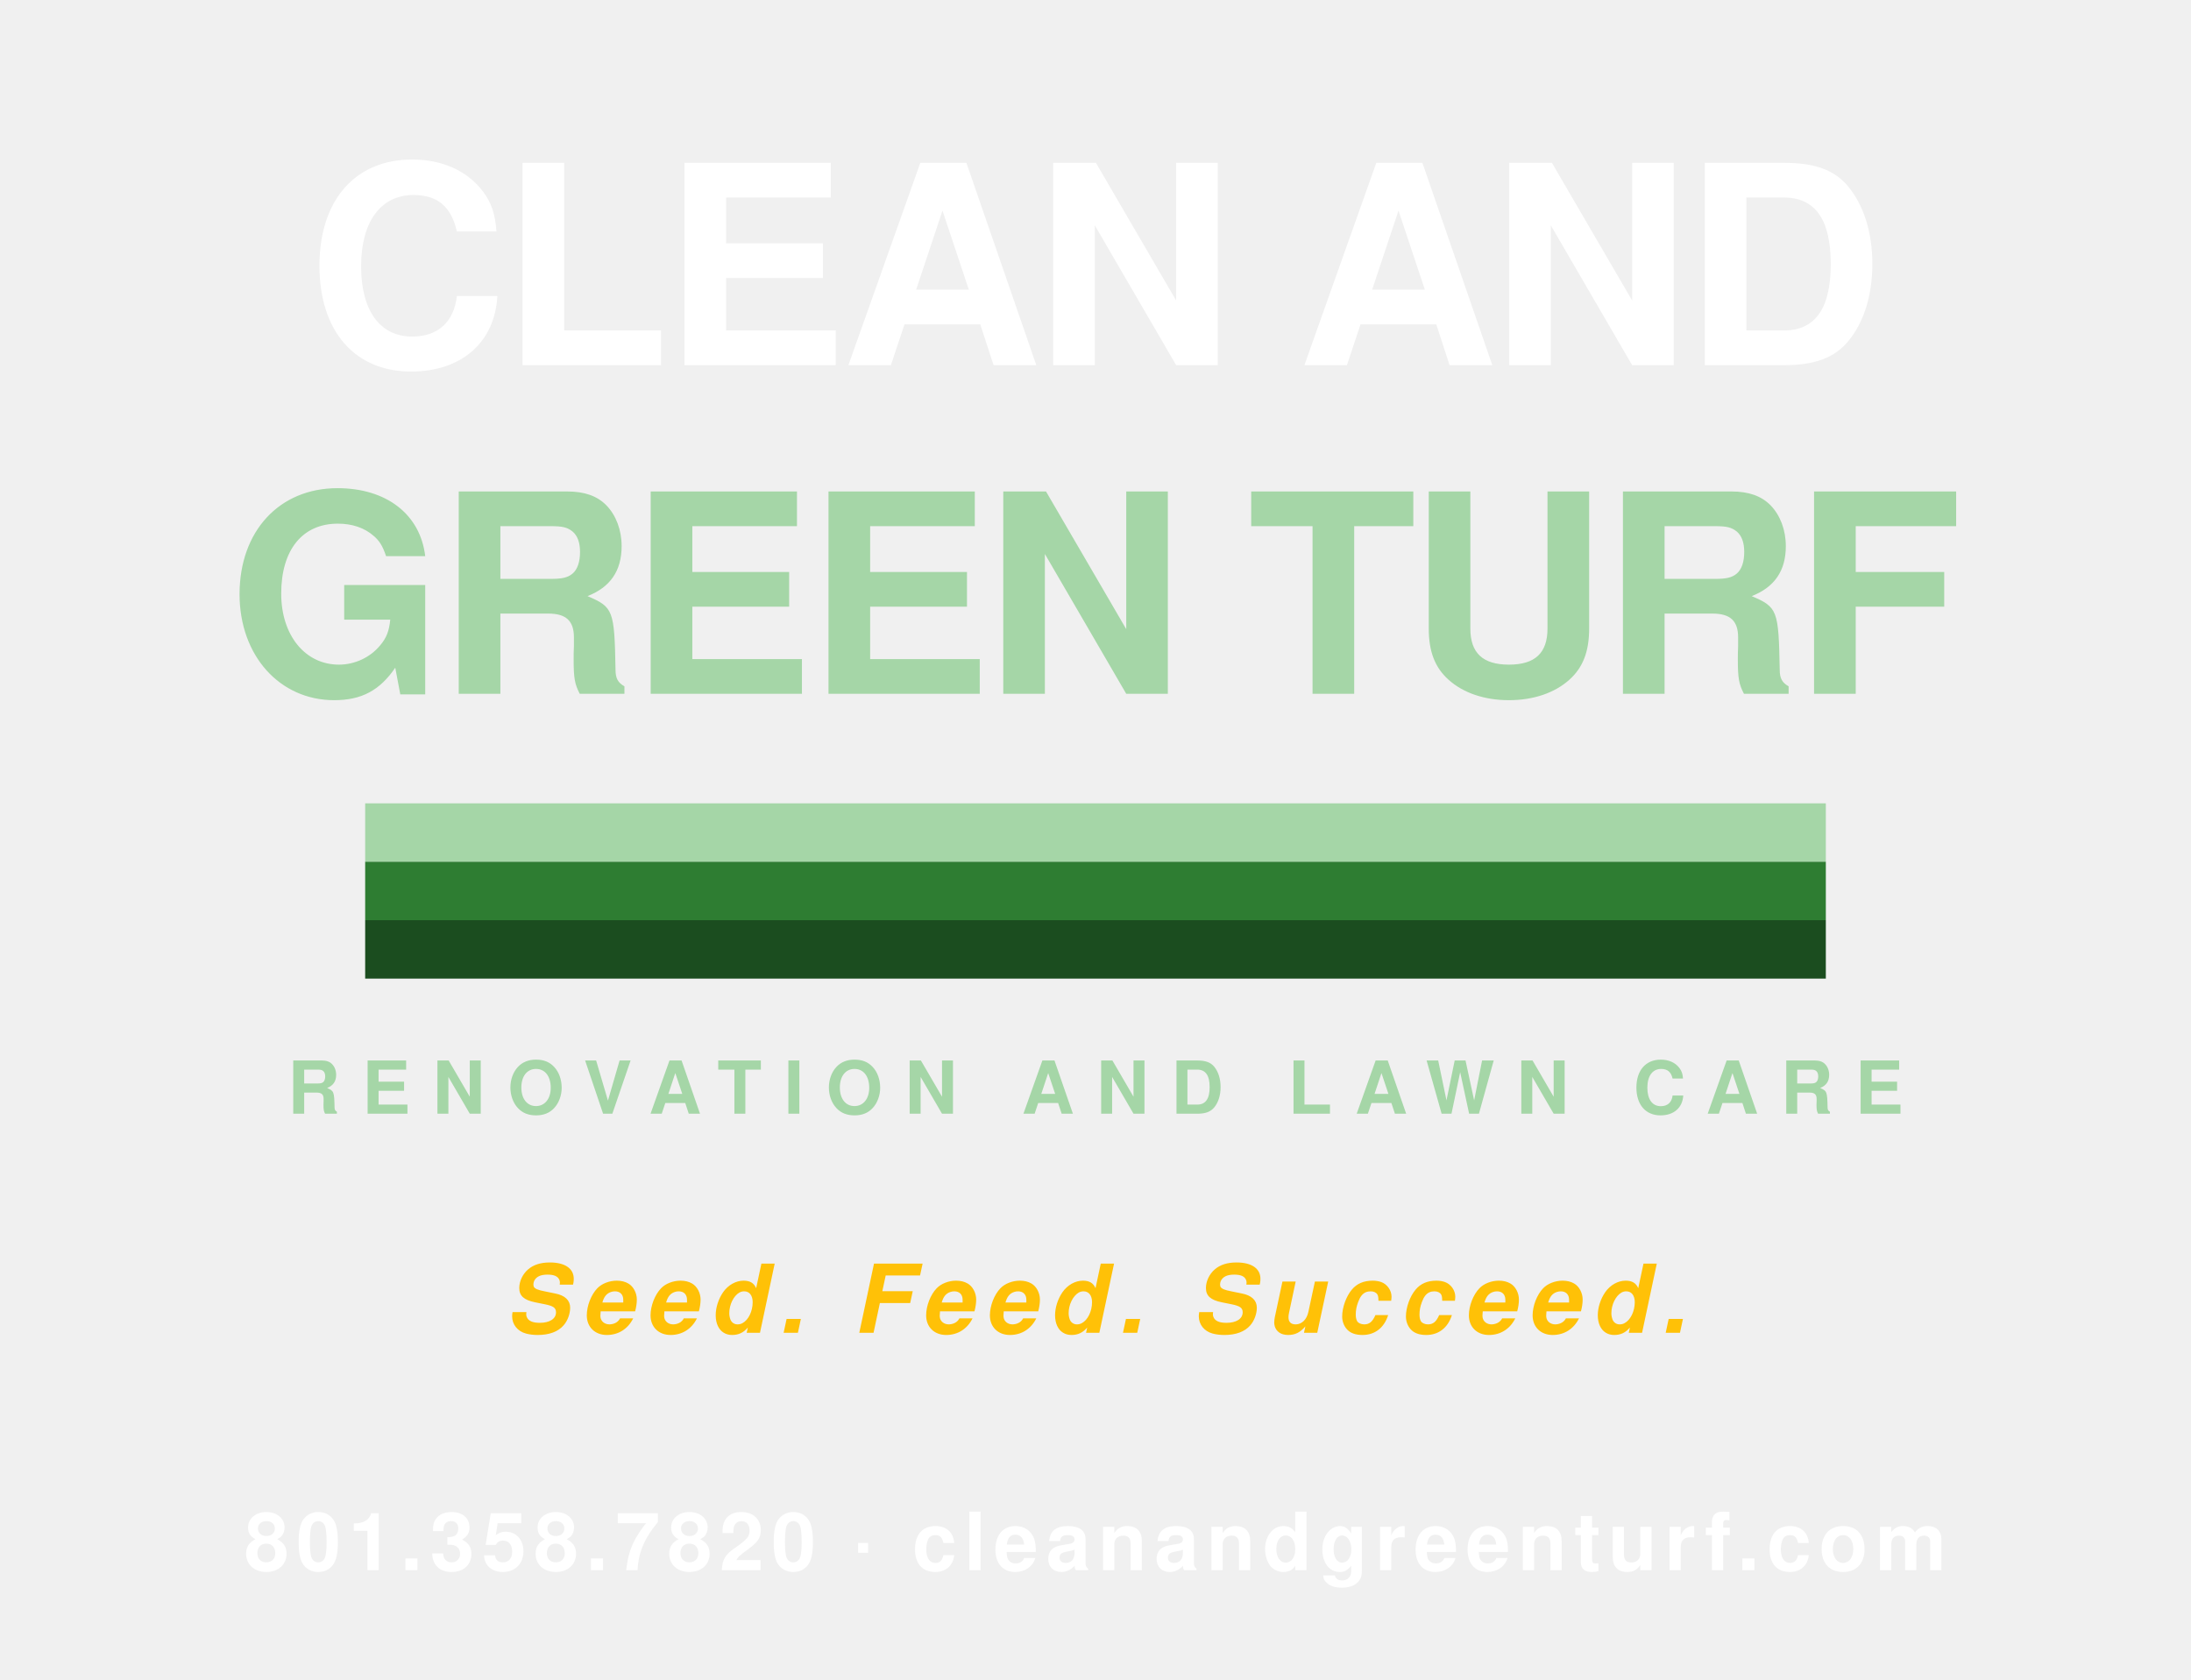
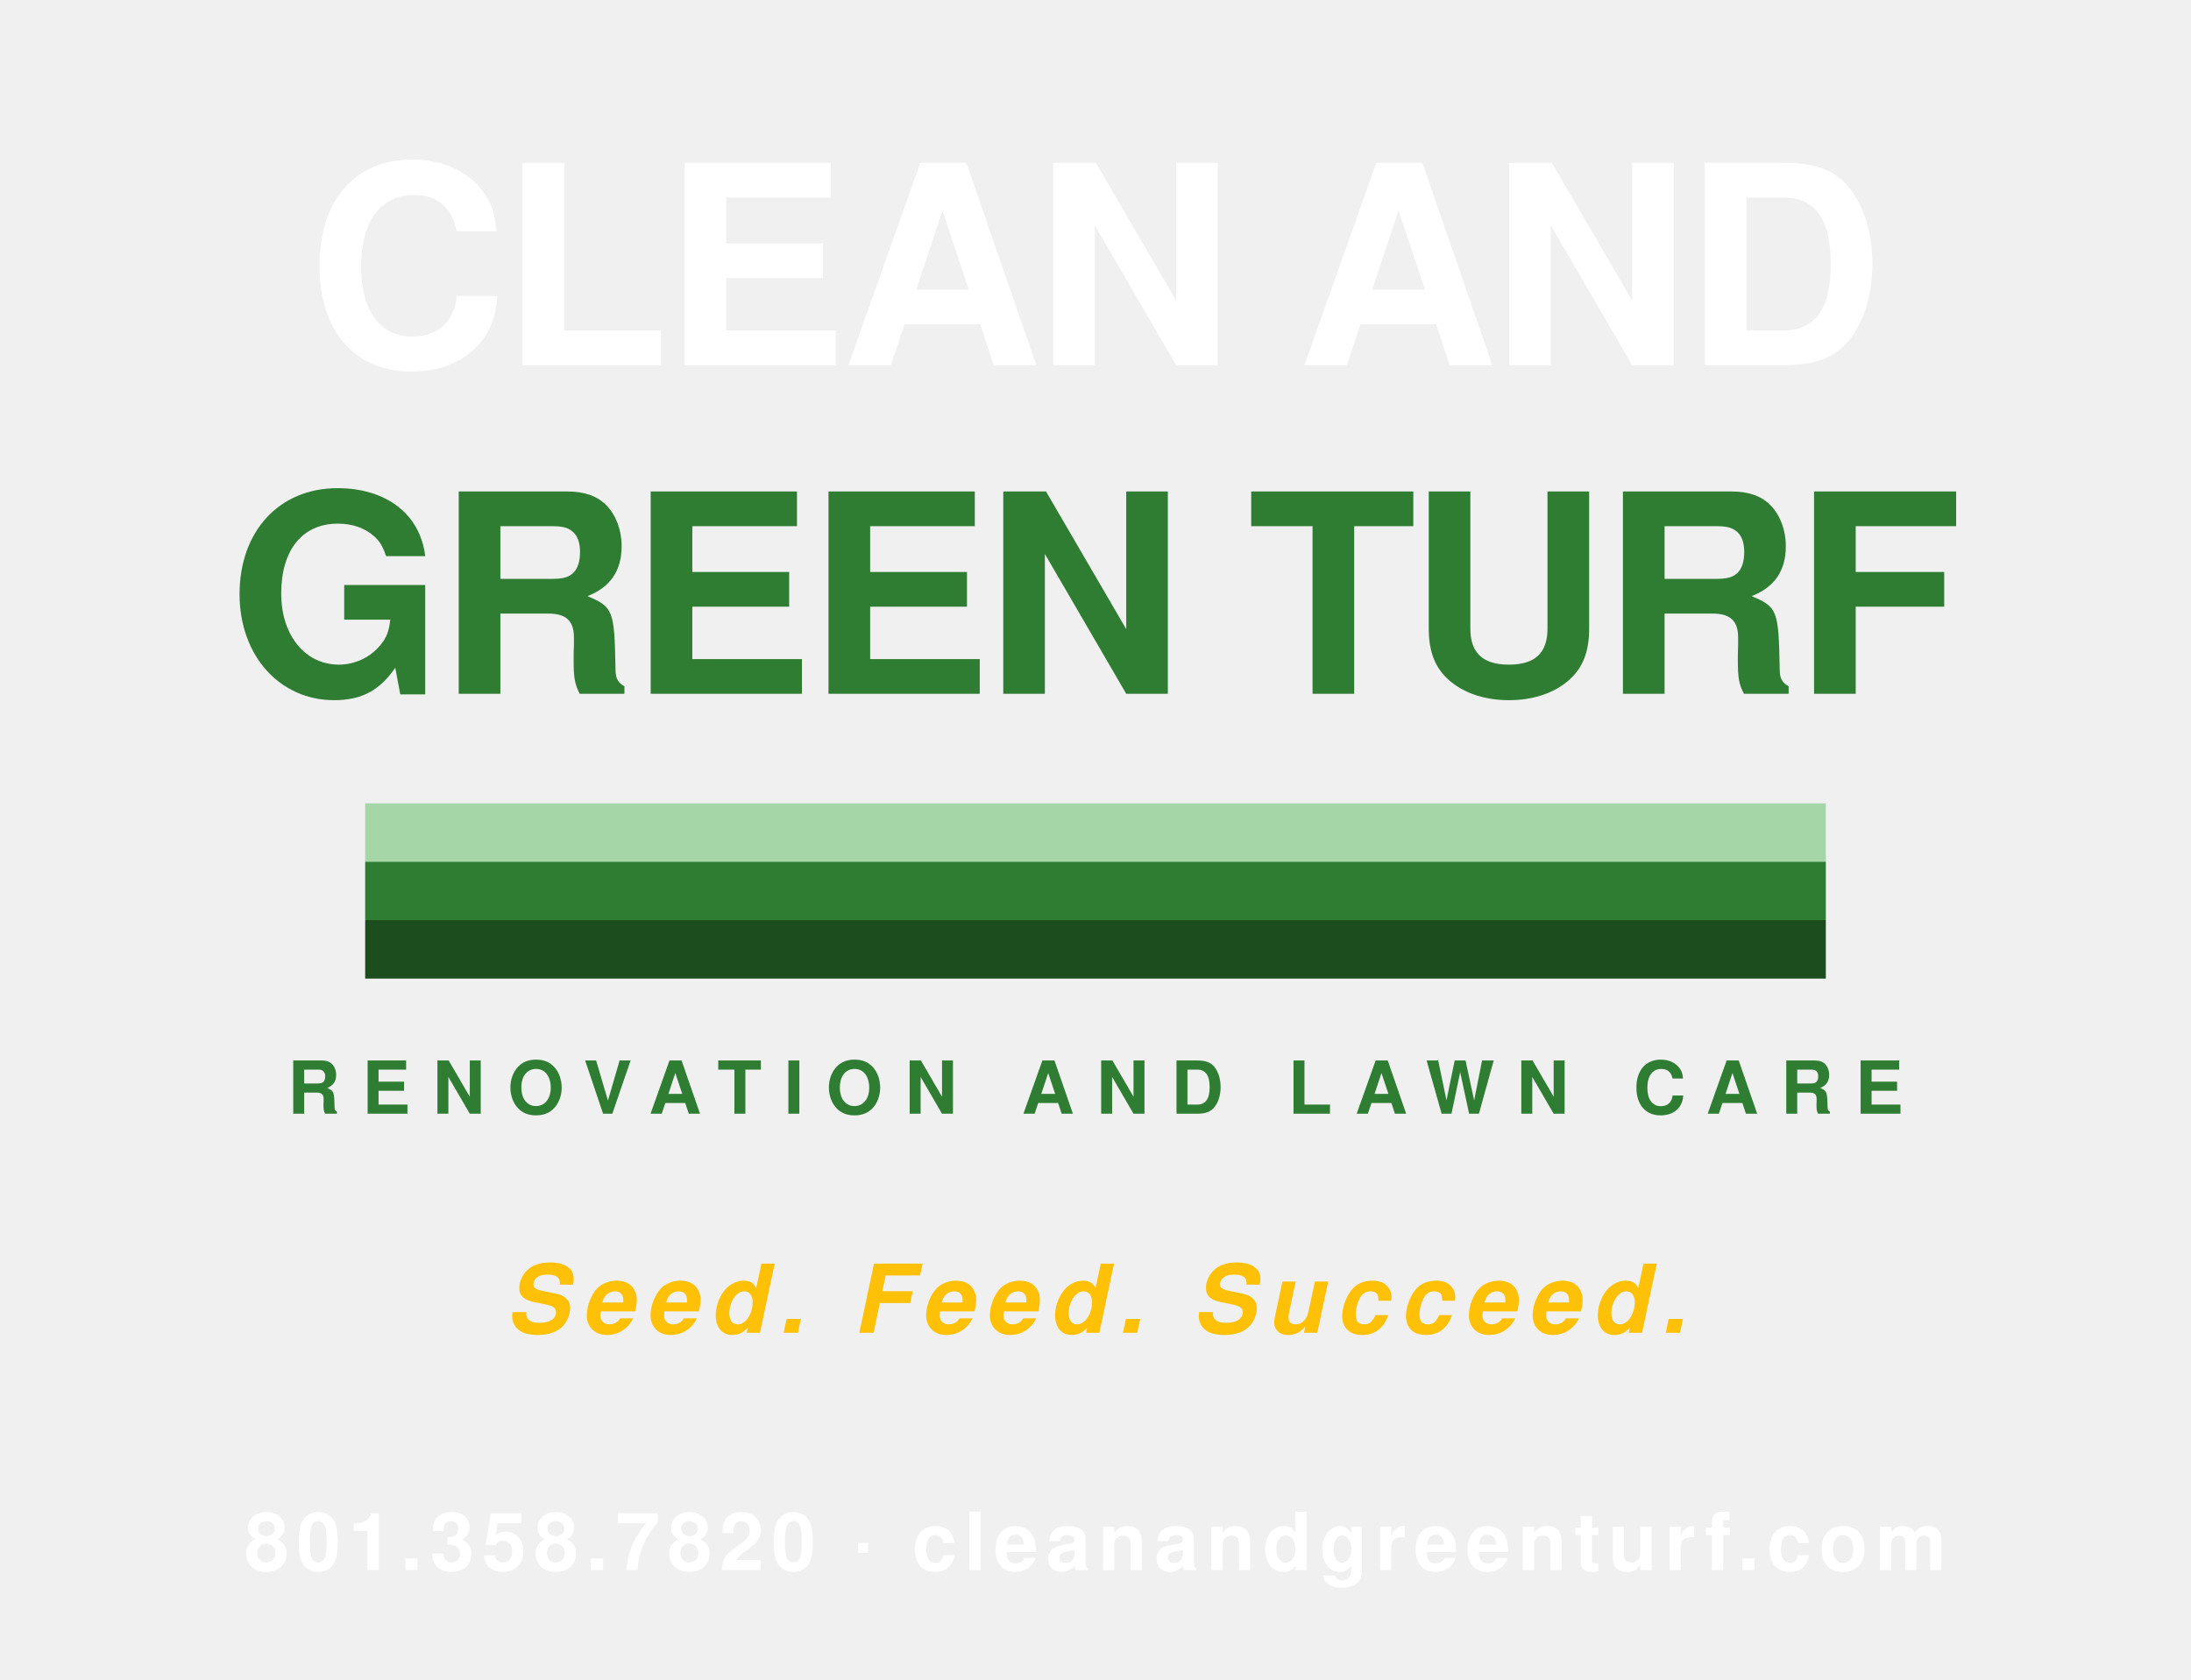
<svg xmlns="http://www.w3.org/2000/svg" viewBox="0 0 600 460">
  <text x="300" y="100" text-anchor="middle" font-family="Helvetica, Arial, sans-serif" font-size="76" font-weight="900" fill="#FFFFFF" letter-spacing="-2">CLEAN AND</text>
-   <text x="300" y="190" text-anchor="middle" font-family="Helvetica, Arial, sans-serif" font-size="76" font-weight="900" fill="#A5D6A7" letter-spacing="-2">GREEN TURF</text>
+   <text x="300" y="190" text-anchor="middle" font-family="Helvetica, Arial, sans-serif" font-size="76" font-weight="900" fill="#2E7D32" letter-spacing="-2">GREEN TURF</text>
  <rect x="100" y="220" width="400" height="16" fill="#A5D6A7" />
  <rect x="100" y="236" width="400" height="16" fill="#2E7D32" />
  <rect x="100" y="252" width="400" height="16" fill="#1B4D1F" />
-   <text x="300" y="305" text-anchor="middle" font-family="Helvetica, Arial, sans-serif" font-size="20" font-weight="700" letter-spacing="6" fill="#A5D6A7">RENOVATION AND LAWN CARE</text>
+   <text x="300" y="305" text-anchor="middle" font-family="Helvetica, Arial, sans-serif" font-size="20" font-weight="700" letter-spacing="6" fill="#2E7D32">RENOVATION AND LAWN CARE</text>
  <text x="300" y="365" text-anchor="middle" font-family="Helvetica, Arial, sans-serif" font-style="italic" font-size="26" font-weight="700" letter-spacing="3" fill="#FFC107">Seed.  Feed.  Succeed.</text>
  <text x="300" y="430" text-anchor="middle" font-family="Helvetica, Arial, sans-serif" font-size="22" font-weight="800" letter-spacing="2" fill="#FFFFFF">801.358.7820  ·  cleanandgreenturf.com</text>
</svg>
